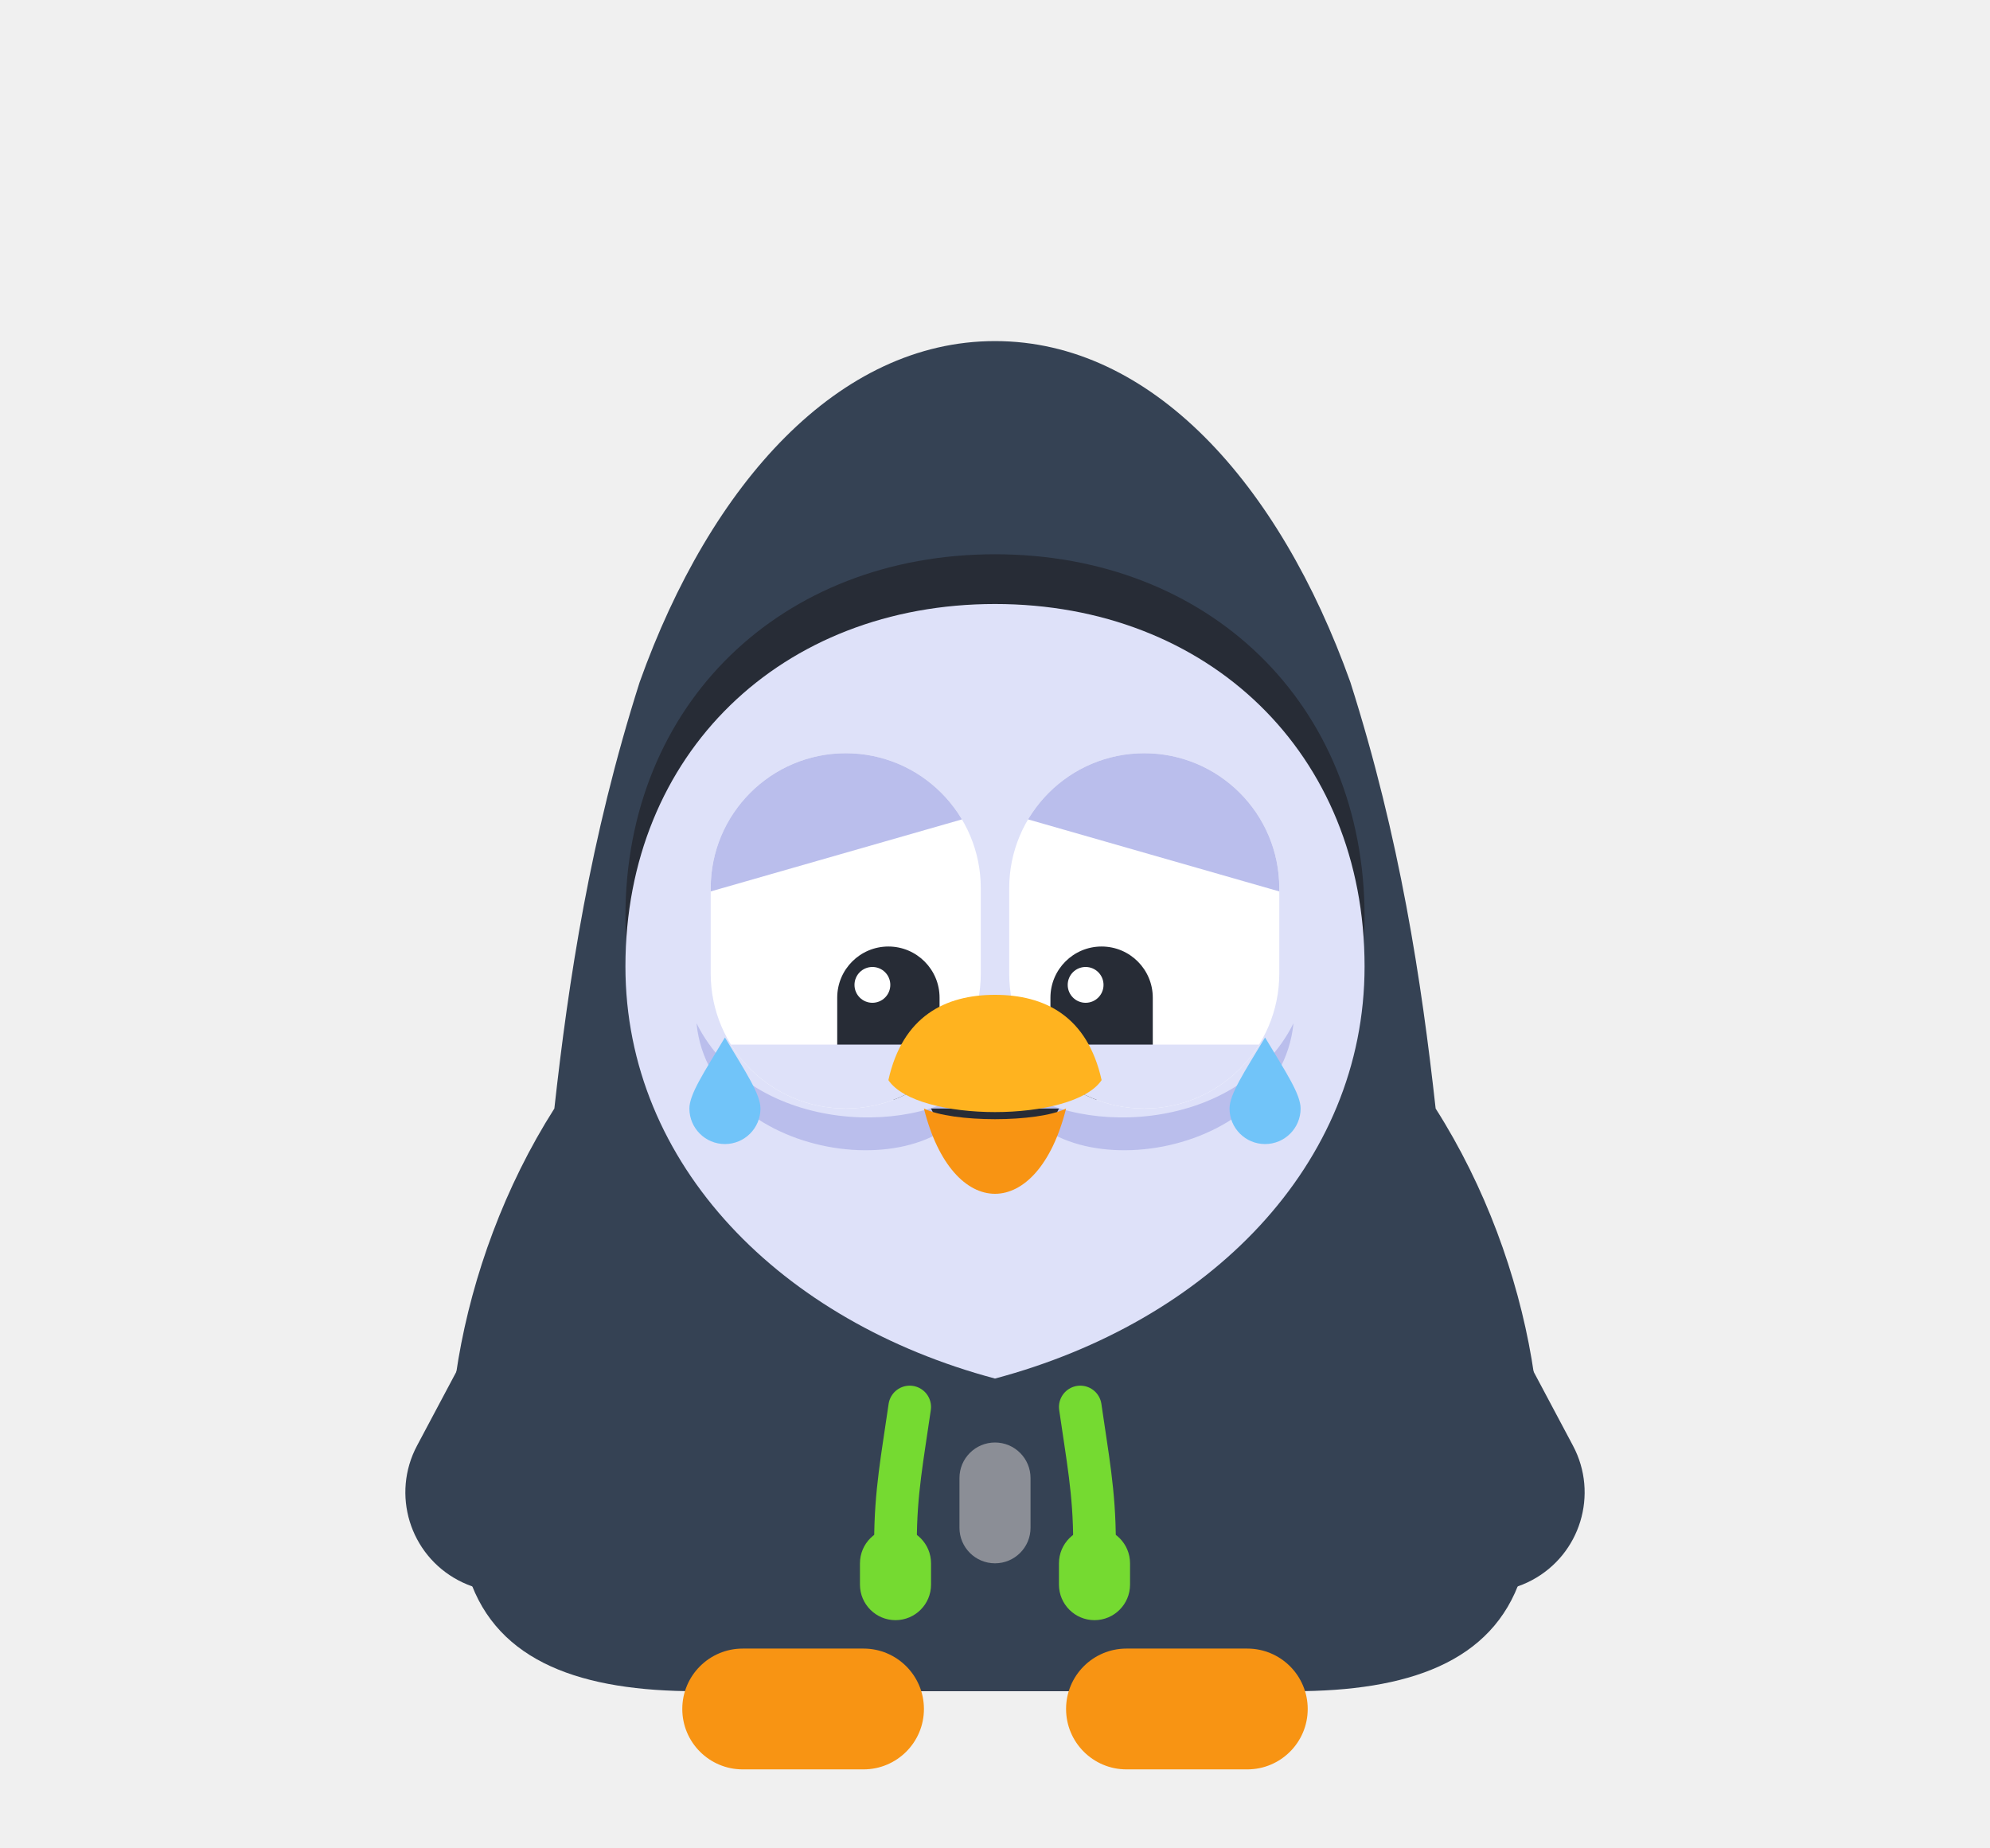
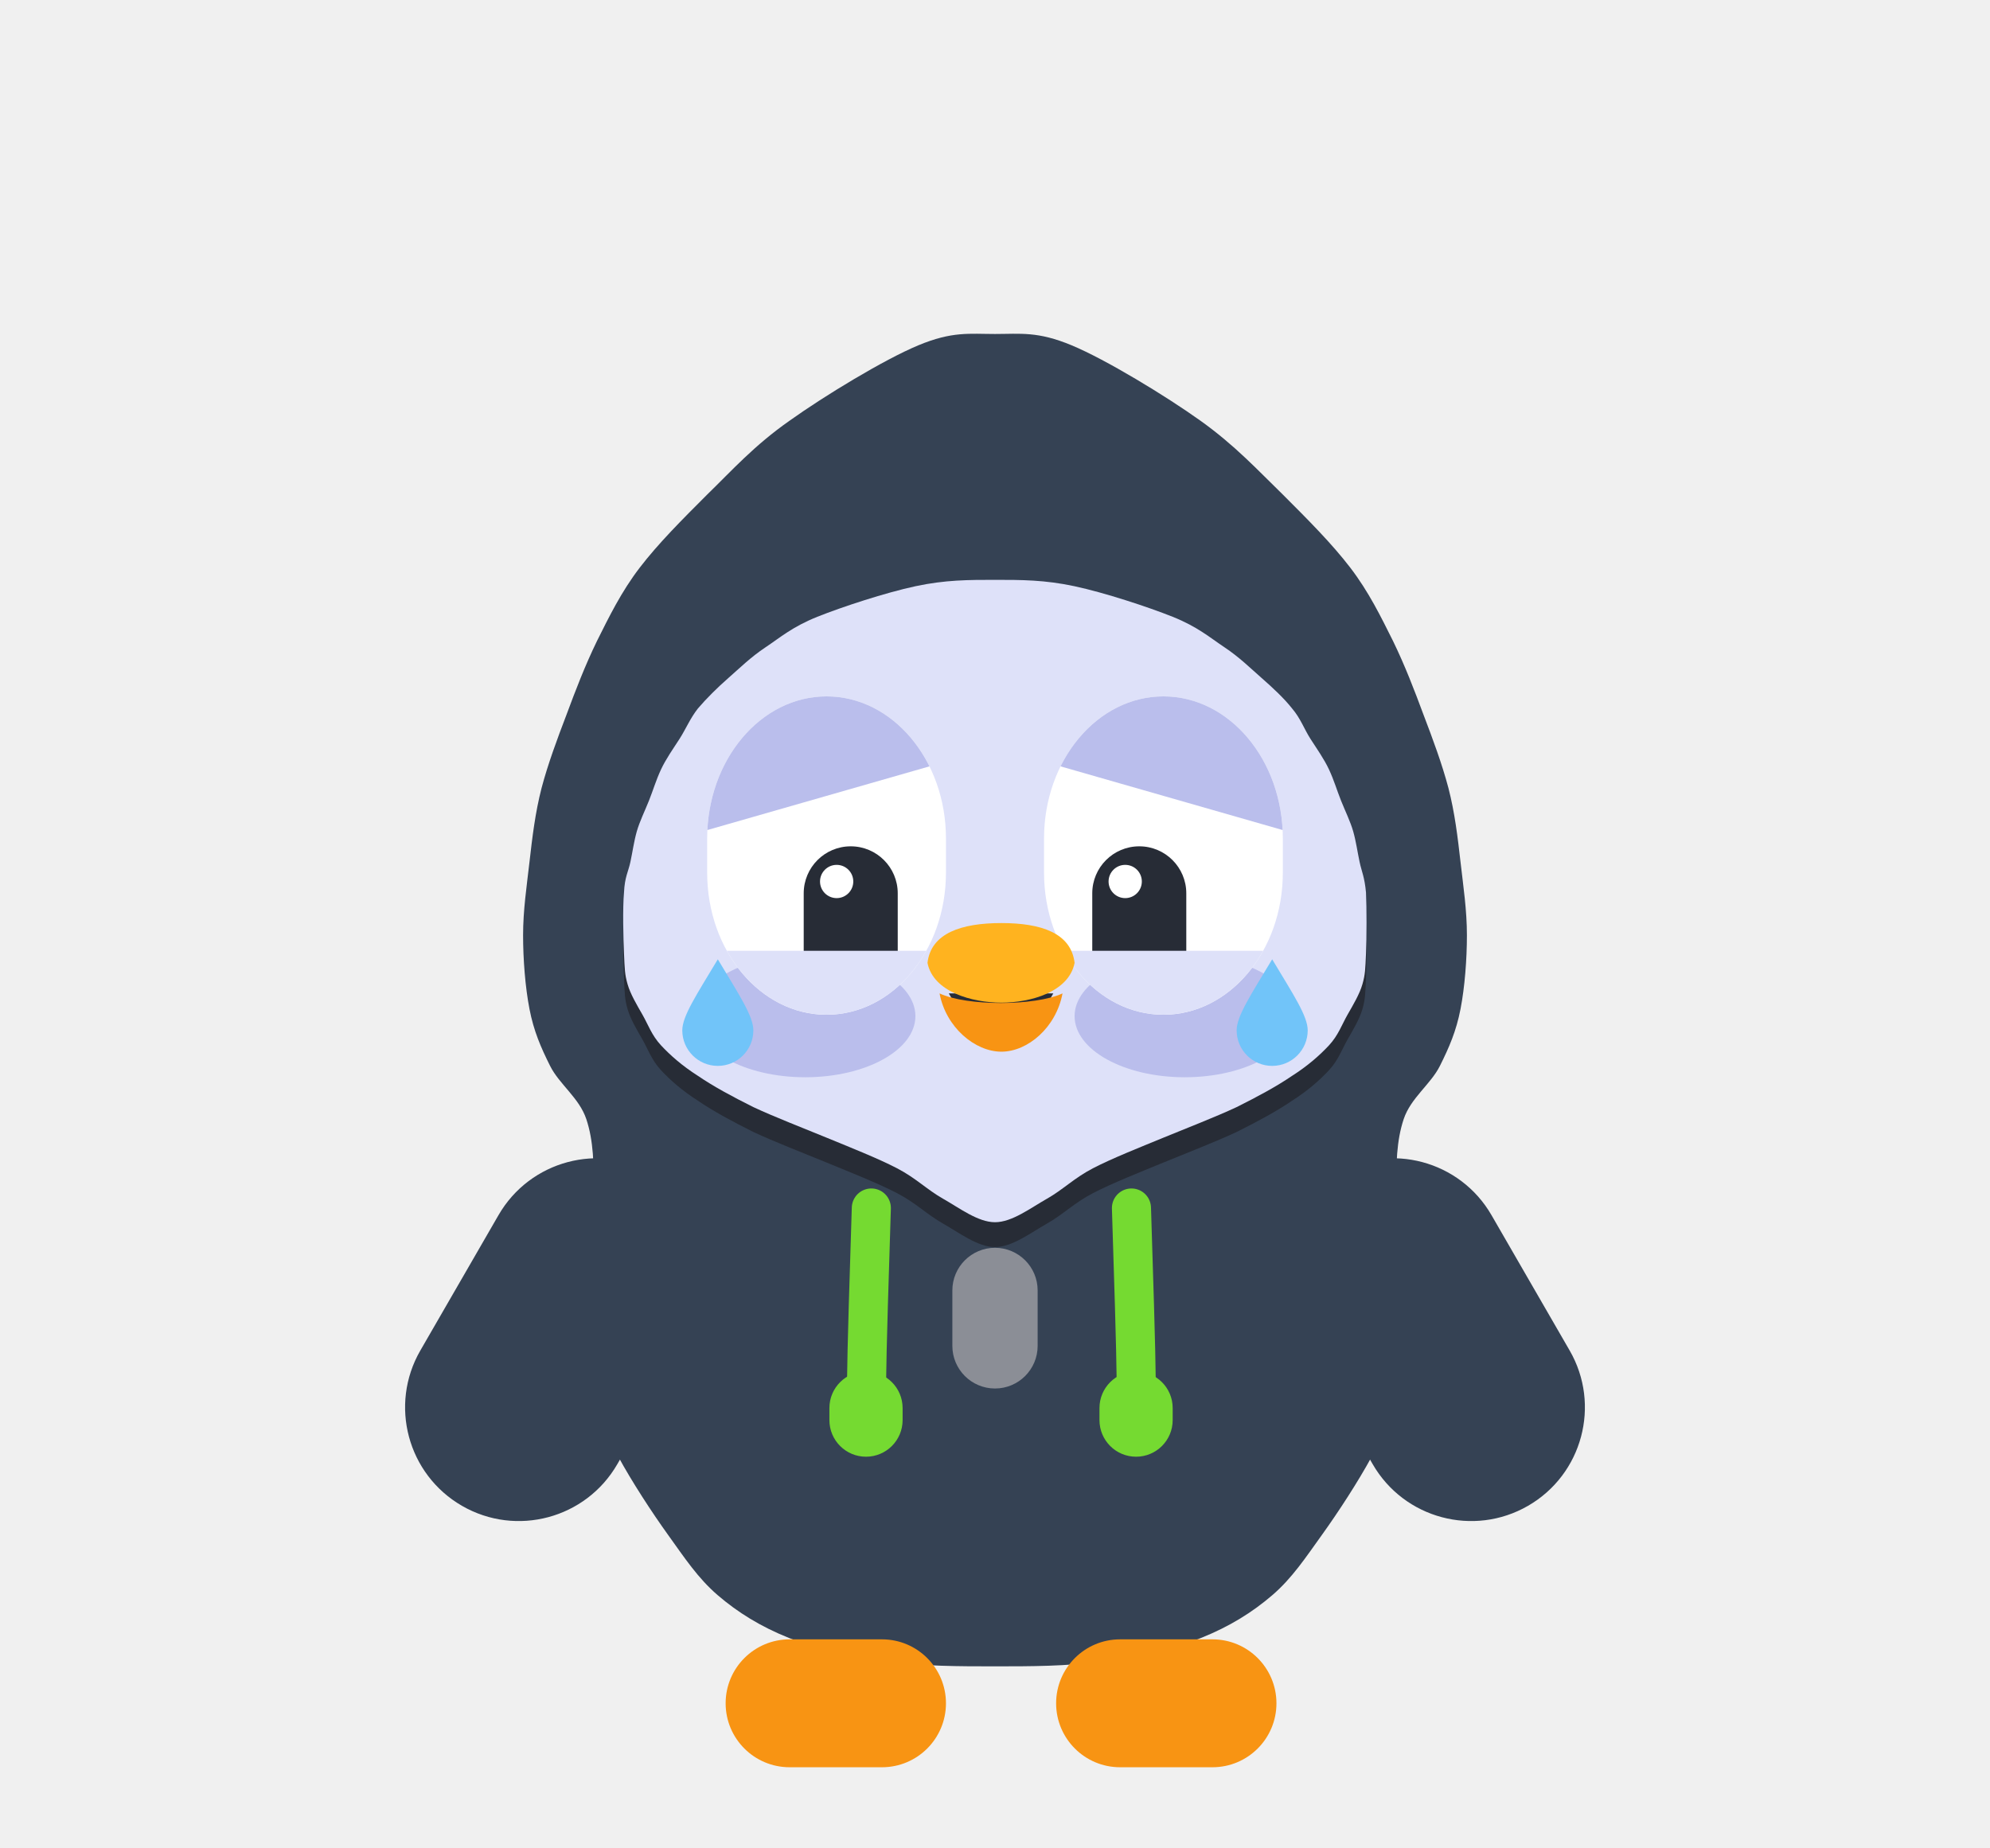
<svg xmlns="http://www.w3.org/2000/svg" viewBox="-40 -40 280 260" aria-hidden="true">
  <style>
  .byte-twinkle { transform-box: fill-box; transform-origin: center; animation: byte-twinkle 1.6s ease-in-out infinite }
  @keyframes byte-twinkle { 0%,100% { transform: scale(1) rotate(0) } 50% { transform: scale(.7) rotate(20deg) } }
  .byte-float { animation: byte-float 2.4s ease-in-out infinite }
  @keyframes byte-float { 0%,100% { transform: translateY(0) } 50% { transform: translateY(-4px) } }
  .byte-smoke { animation: byte-smoke 1.8s ease-out infinite }
  @keyframes byte-smoke { 0% { opacity: 0; transform: translateY(6px) } 25% { opacity: 1 } 100% { opacity: 0; transform: translateY(-10px) } }
  .byte-tear { animation: byte-tear 1.8s ease-in infinite }
  .byte-tear + .byte-tear { animation-delay: .6s }
  @keyframes byte-tear { 0% { opacity: 0; transform: translateY(0) } 15% { opacity: 1; transform: translateY(2px) }
    80% { opacity: 1; transform: translateY(14px) } 100% { opacity: 0; transform: translateY(18px) } }
  @media (prefers-reduced-motion: reduce) {
    .byte-twinkle, .byte-float, .byte-smoke, .byte-tear { animation: none }
    .byte-tear { transform: translateY(2px) }
  }
</style>
  <defs>
    <clipPath id="eyeL-R0">
-       <rect x="60" y="66" width="38" height="50" rx="19" />
+       <rect x="59.5" y="58" width="33.6" height="44.8" rx="16.8" ry="20" />
    </clipPath>
    <clipPath id="eyeR-R0">
-       <rect x="102" y="66" width="38" height="50" rx="19" />
+       <rect x="106.9" y="58" width="33.6" height="44.8" rx="16.8" ry="20" />
    </clipPath>
  </defs>
  <g>
-     <g transform="translate(47 140)">
-       <g transform="rotate(-62)">
-         <rect x="-48" y="-14" width="62" height="28" rx="14" fill="#354254" />
+     <g transform="translate(44 139)">
+       <g transform="rotate(-60)">
+         <rect x="-38" y="-16" width="54" height="32" rx="16" fill="#354254" />
      </g>
    </g>
  </g>
  <g transform="translate(200 0) scale(-1 1)">
-     <g transform="translate(47 140)">
-       <g transform="rotate(-62)">
-         <rect x="-48" y="-14" width="62" height="28" rx="14" fill="#354254" />
+     <g transform="translate(44 139)">
+       <g transform="rotate(-60)">
+         <rect x="-38" y="-16" width="54" height="32" rx="16" fill="#354254" />
      </g>
    </g>
  </g>
-   <path fill="#354254" d="M100 8 C122 8 140 28 150 56 C157 78 160 98 162 116 C176 138 180 166 174 182 C170 194 158 198 142 198 L58 198 C42 198 30 194 26 182 C20 166 24 138 38 116 C40 98 43 78 50 56 C60 28 78 8 100 8 Z" />
-   <path fill="#272C36" transform="translate(0 -7)" d="M100 154 C70 146 48 124 48 96 C48 66 70 45 100 45 C130 45 152 66 152 96 C152 124 130 146 100 154 Z" />
-   <path fill="#DEE1F9" d="M100 154 C70 146 48 124 48 96 C48 66 70 45 100 45 C130 45 152 66 152 96 C152 124 130 146 100 154 Z" />
+   <path fill="#354254" d="M100.0 7.0 C103.6 7.0 106.0 6.6 110.8 8.6 C115.6 10.6 124.0 15.7 128.9 19.2 C133.8 22.7 137.0 26.2 140.5 29.6 C144.0 33.1 147.4 36.5 150.0 39.9 C152.6 43.3 154.3 46.8 156.0 50.2 C157.7 53.7 159.0 57.1 160.3 60.6 C161.6 64.0 162.9 67.5 163.8 70.9 C164.7 74.4 165.1 77.8 165.5 81.3 C165.9 84.8 166.4 88.1 166.4 91.6 C166.4 95.0 166.1 98.9 165.5 102.0 C164.9 105.1 163.9 107.4 162.6 110.0 C161.3 112.6 158.5 114.5 157.5 117.5 C156.5 120.5 156.4 123.9 156.5 128.0 C156.6 132.1 157.8 137.5 158.0 142.0 C158.2 146.5 158.3 151.2 157.5 155.0 C156.7 158.8 154.9 161.5 153.0 165.0 C151.1 168.5 148.3 172.8 146.0 176.0 C143.7 179.2 141.8 182.1 139.0 184.5 C136.2 186.9 133.0 188.9 129.0 190.5 C125.0 192.1 119.8 193.1 115.0 193.8 C110.2 194.5 105.0 194.5 100.0 194.5 C95.0 194.5 89.8 194.5 85.0 193.8 C80.2 193.1 75.0 192.1 71.0 190.5 C67.0 188.9 63.8 186.9 61.0 184.5 C58.2 182.1 56.3 179.2 54.0 176.0 C51.7 172.8 48.9 168.5 47.0 165.0 C45.1 161.5 43.3 158.8 42.5 155.0 C41.7 151.2 41.8 146.5 42.0 142.0 C42.2 137.5 43.4 132.1 43.5 128.0 C43.6 123.9 43.5 120.5 42.5 117.5 C41.5 114.5 38.7 112.6 37.4 110.0 C36.1 107.4 35.1 105.1 34.5 102.0 C33.9 98.9 33.6 95.0 33.6 91.6 C33.6 88.1 34.1 84.8 34.5 81.3 C34.9 77.8 35.3 74.4 36.2 70.9 C37.1 67.5 38.4 64.0 39.7 60.6 C41.0 57.1 42.3 53.7 44.0 50.2 C45.7 46.8 47.4 43.3 50.0 39.9 C52.6 36.5 56.0 33.1 59.5 29.6 C63.0 26.2 66.1 22.7 71.1 19.2 C76.0 15.7 84.4 10.6 89.2 8.6 C94.0 6.6 96.4 7.0 100.0 7.0 Z" />
+   <path fill="#272C36" transform="translate(0 3.5)" d="M100.0 41.6 C103.7 41.6 107.0 41.6 111.2 42.5 C115.4 43.4 121.5 45.4 125.0 46.8 C128.5 48.2 130.2 49.7 132.3 51.1 C134.4 52.5 135.9 54.0 137.5 55.4 C139.1 56.8 140.7 58.3 141.8 59.7 C143.0 61.1 143.5 62.6 144.4 64.0 C145.3 65.4 146.3 66.8 147.0 68.3 C147.7 69.8 148.1 71.2 148.7 72.7 C149.3 74.2 150.0 75.6 150.4 77.0 C150.8 78.4 151.0 79.9 151.3 81.3 C151.6 82.7 152.0 83.4 152.2 85.6 C152.3 87.8 152.3 92.0 152.2 94.2 C152.1 96.4 152.1 97.1 151.7 98.5 C151.3 99.9 150.4 101.4 149.6 102.8 C148.8 104.2 148.3 105.7 147.0 107.1 C145.7 108.5 144.0 110.0 141.8 111.4 C139.6 112.9 137.0 114.3 134.0 115.8 C131.0 117.2 127.1 118.7 123.7 120.1 C120.3 121.5 116.5 123.0 113.8 124.4 C111.1 125.8 109.6 127.4 107.3 128.7 C105.0 130.0 102.4 132.0 100.0 132.0 C97.6 132.0 95.0 130.0 92.7 128.7 C90.4 127.4 88.9 125.8 86.2 124.4 C83.5 123.0 79.7 121.5 76.3 120.1 C72.9 118.7 69.0 117.2 66.0 115.8 C63.0 114.3 60.4 112.9 58.2 111.4 C56.0 110.0 54.3 108.5 53.0 107.1 C51.7 105.7 51.2 104.2 50.4 102.8 C49.6 101.4 48.7 99.9 48.3 98.5 C47.9 97.1 47.9 96.4 47.8 94.2 C47.7 92.0 47.6 87.8 47.8 85.6 C47.9 83.4 48.4 82.7 48.7 81.3 C49.0 79.9 49.2 78.4 49.6 77.0 C50.0 75.6 50.7 74.2 51.3 72.7 C51.9 71.2 52.3 69.8 53.0 68.3 C53.7 66.8 54.7 65.4 55.6 64.0 C56.5 62.6 57.1 61.1 58.2 59.7 C59.4 58.3 60.9 56.8 62.5 55.4 C64.1 54.0 65.6 52.5 67.7 51.1 C69.8 49.7 71.5 48.2 75.0 46.8 C78.5 45.4 84.6 43.4 88.8 42.5 C93.0 41.6 96.3 41.6 100.0 41.6 Z" />
+   <path fill="#DEE1F9" d="M100.0 41.6 C103.7 41.6 107.0 41.6 111.2 42.5 C115.4 43.4 121.5 45.4 125.0 46.8 C128.5 48.2 130.2 49.7 132.3 51.1 C134.4 52.5 135.9 54.0 137.5 55.4 C139.1 56.8 140.7 58.3 141.8 59.7 C143.0 61.1 143.5 62.6 144.4 64.0 C145.3 65.4 146.3 66.8 147.0 68.3 C147.7 69.8 148.1 71.2 148.7 72.7 C149.3 74.2 150.0 75.6 150.4 77.0 C150.8 78.4 151.0 79.9 151.3 81.3 C151.6 82.7 152.0 83.4 152.2 85.6 C152.3 87.8 152.3 92.0 152.2 94.2 C152.1 96.4 152.1 97.1 151.7 98.5 C151.3 99.9 150.4 101.4 149.6 102.8 C148.8 104.2 148.3 105.7 147.0 107.1 C145.7 108.5 144.0 110.0 141.8 111.4 C139.6 112.9 137.0 114.3 134.0 115.8 C131.0 117.2 127.1 118.7 123.7 120.1 C120.3 121.5 116.5 123.0 113.8 124.4 C111.1 125.8 109.6 127.4 107.3 128.7 C105.0 130.0 102.4 132.0 100.0 132.0 C97.6 132.0 95.0 130.0 92.7 128.7 C90.4 127.4 88.9 125.8 86.2 124.4 C83.5 123.0 79.7 121.5 76.3 120.1 C72.9 118.7 69.0 117.2 66.0 115.8 C63.0 114.3 60.4 112.9 58.2 111.4 C56.0 110.0 54.3 108.5 53.0 107.1 C51.7 105.7 51.2 104.2 50.4 102.8 C49.6 101.4 48.7 99.9 48.3 98.5 C47.9 97.1 47.9 96.4 47.8 94.2 C47.7 92.0 47.6 87.8 47.8 85.6 C47.9 83.4 48.4 82.7 48.7 81.3 C49.0 79.9 49.2 78.4 49.6 77.0 C50.0 75.6 50.7 74.2 51.3 72.7 C51.9 71.2 52.3 69.8 53.0 68.3 C53.7 66.8 54.7 65.4 55.6 64.0 C56.5 62.6 57.1 61.1 58.2 59.7 C59.4 58.3 60.9 56.8 62.5 55.4 C64.1 54.0 65.6 52.5 67.7 51.1 C69.8 49.7 71.5 48.2 75.0 46.8 C78.5 45.4 84.6 43.4 88.8 42.5 C93.0 41.6 96.3 41.6 100.0 41.6 Z" />
  <g fill="#BABEEC">
-     <path d="M58 104 C60 124 94 128 98 112 C90 120 66 120 58 104 Z" />
-     <path d="M142 104 C140 124 106 128 102 112 C110 120 134 120 142 104 Z" />
+     <ellipse cx="73.3" cy="103" rx="15.5" ry="8.6" />
+     <ellipse cx="126.7" cy="103" rx="15.5" ry="8.6" />
  </g>
  <g>
-     <rect x="60" y="66" width="38" height="50" rx="19" fill="#FFFFFF" />
+     <rect x="59.5" y="58" width="33.6" height="44.8" rx="16.8" ry="20" fill="#FFFFFF" />
    <g clip-path="url(#eyeL-R0)">
-       <g transform="translate(6 11) translate(79 93) scale(0.9) translate(-79 -93)">
-         <rect x="71" y="81" width="16" height="24" rx="8" fill="#272C36" />
-         <circle cx="76.5" cy="87" r="2.8" fill="#FFFFFF" />
+       <g transform="translate(3.4 9.5) translate(76.3 80.4) scale(0.9) translate(-76.3 -80.4)">
+         <rect x="68.95" y="68.4" width="14.7" height="24" rx="7.35" fill="#272C36" />
+         <circle cx="74.1" cy="73.9" r="2.6" fill="#FFFFFF" />
      </g>
-       <rect x="44" y="107" width="70" height="70" fill="#DEE1F9" />
-       <rect x="44" y="10" width="70" height="70" fill="#BABEEC" transform="rotate(-16 79 80)" />
+       <rect x="41.3" y="93.8" width="70" height="70" fill="#DEE1F9" />
+       <rect x="41.3" y="2" width="70" height="70" fill="#BABEEC" transform="rotate(-16 76.3 72)" />
    </g>
  </g>
  <g>
-     <rect x="102" y="66" width="38" height="50" rx="19" fill="#FFFFFF" />
+     <rect x="106.9" y="58" width="33.6" height="44.8" rx="16.8" ry="20" fill="#FFFFFF" />
    <g clip-path="url(#eyeR-R0)">
-       <g transform="translate(-6 11) translate(121 93) scale(0.9) translate(-121 -93)">
-         <rect x="113" y="81" width="16" height="24" rx="8" fill="#272C36" />
-         <circle cx="118.5" cy="87" r="2.8" fill="#FFFFFF" />
+       <g transform="translate(-3.4 9.5) translate(123.7 80.4) scale(0.9) translate(-123.7 -80.4)">
+         <rect x="116.35" y="68.4" width="14.7" height="24" rx="7.35" fill="#272C36" />
+         <circle cx="121.5" cy="73.9" r="2.6" fill="#FFFFFF" />
      </g>
-       <rect x="86" y="107" width="70" height="70" fill="#DEE1F9" />
-       <rect x="86" y="10" width="70" height="70" fill="#BABEEC" transform="rotate(16 121 80)" />
+       <rect x="88.7" y="93.8" width="70" height="70" fill="#DEE1F9" />
+       <rect x="88.7" y="2" width="70" height="70" fill="#BABEEC" transform="rotate(16 123.7 72)" />
    </g>
  </g>
  <g>
-     <path class="byte-tear" fill="#71C4F9" d="M62 106 C65 111 67 114 67 116 A5 5 0 0 1 57 116 C57 114 59 111 62 106 Z" />
-     <path class="byte-tear" fill="#71C4F9" d="M138 106 C141 111 143 114 143 116 A5 5 0 0 1 133 116 C133 114 135 111 138 106 Z" />
+     <path class="byte-tear" fill="#71C4F9" d="M61 95 C64 100 66 103 66 105 A5 5 0 0 1 56 105 C56 103 58 100 61 95 Z" />
+     <path class="byte-tear" fill="#71C4F9" d="M139 95 C142 100 144 103 144 105 A5 5 0 0 1 134 105 C134 103 136 100 139 95 Z" />
  </g>
-   <g transform="translate(0 116) scale(1 1) translate(0 -116)">
-     <path d="M91 116 L109 116 L105 124 C103 126 97 126 95 124 Z" fill="#272C36" />
-     <ellipse cx="100" cy="123" rx="5" ry="2.4" fill="#FA779B" />
+   <g transform="translate(0 99.8) scale(1 1) translate(0 -99.8)">
+     <path d="M93.5 99.8 L108.2 99.8 L104.8 105.8 C103.2 107.2 98.6 107.2 97 105.8 Z" fill="#272C36" />
+     <ellipse cx="100.9" cy="104.8" rx="4.4" ry="2" fill="#FA779B" />
  </g>
-   <path d="M90 116 C94 118 106 118 110 116 C108 124 104 128 100 128 C96 128 92 124 90 116 Z" fill="#F89413" transform="translate(0 0)" />
-   <path d="M85 112 C87 103 93 100 100 100 C107 100 113 103 115 112 C111 118 89 118 85 112 Z" fill="#FFB31F" />
-   <g stroke="#75DA31" stroke-width="6" stroke-linecap="round" fill="none">
-     <path d="M88 158 C87 165 86 170 86 177" />
-     <path d="M112 158 C113 165 114 170 114 177" />
+   <path d="M92.2 99.8 C96 101.6 105.6 101.6 109.5 99.8 C108.6 104.6 104.6 108 100.9 108 C97.2 108 93.1 104.6 92.2 99.8 Z" fill="#F89413" transform="translate(0 0)" />
+   <path d="M90.5 95.5 C91 91.3 95.3 89.9 100.9 89.9 C106.5 89.9 110.7 91.3 111.2 95.5 C110.4 99.6 105 101.1 100.9 101.1 C96.8 101.1 91.3 99.6 90.5 95.5 Z" fill="#FFB31F" />
+   <g stroke="#75DA31" stroke-width="5.5" stroke-linecap="round" fill="none">
+     <path d="M82.6 130 C82.3 140 82 148 81.9 156" />
+     <path d="M119.2 130 C119.5 140 119.8 148 119.9 156" />
  </g>
  <g fill="#75DA31">
-     <rect x="81" y="175" width="10" height="13" rx="5" />
-     <rect x="109" y="175" width="10" height="13" rx="5" />
+     <rect x="76.7" y="153" width="10.3" height="12" rx="5.15" />
+     <rect x="114.7" y="153" width="10.3" height="12" rx="5.15" />
  </g>
-   <rect x="95" y="163" width="10" height="17" rx="5" fill="#8B8E96" />
+   <rect x="94" y="135.6" width="12" height="19.8" rx="6" fill="#8B8E96" />
  <g fill="#F89413">
-     <rect x="56" y="192" width="34" height="17" rx="8.5" />
-     <rect x="110" y="192" width="34" height="17" rx="8.5" />
+     <rect x="62.1" y="190.7" width="31" height="18" rx="9" />
+     <rect x="108.6" y="190.7" width="31" height="18" rx="9" />
  </g>
</svg>
